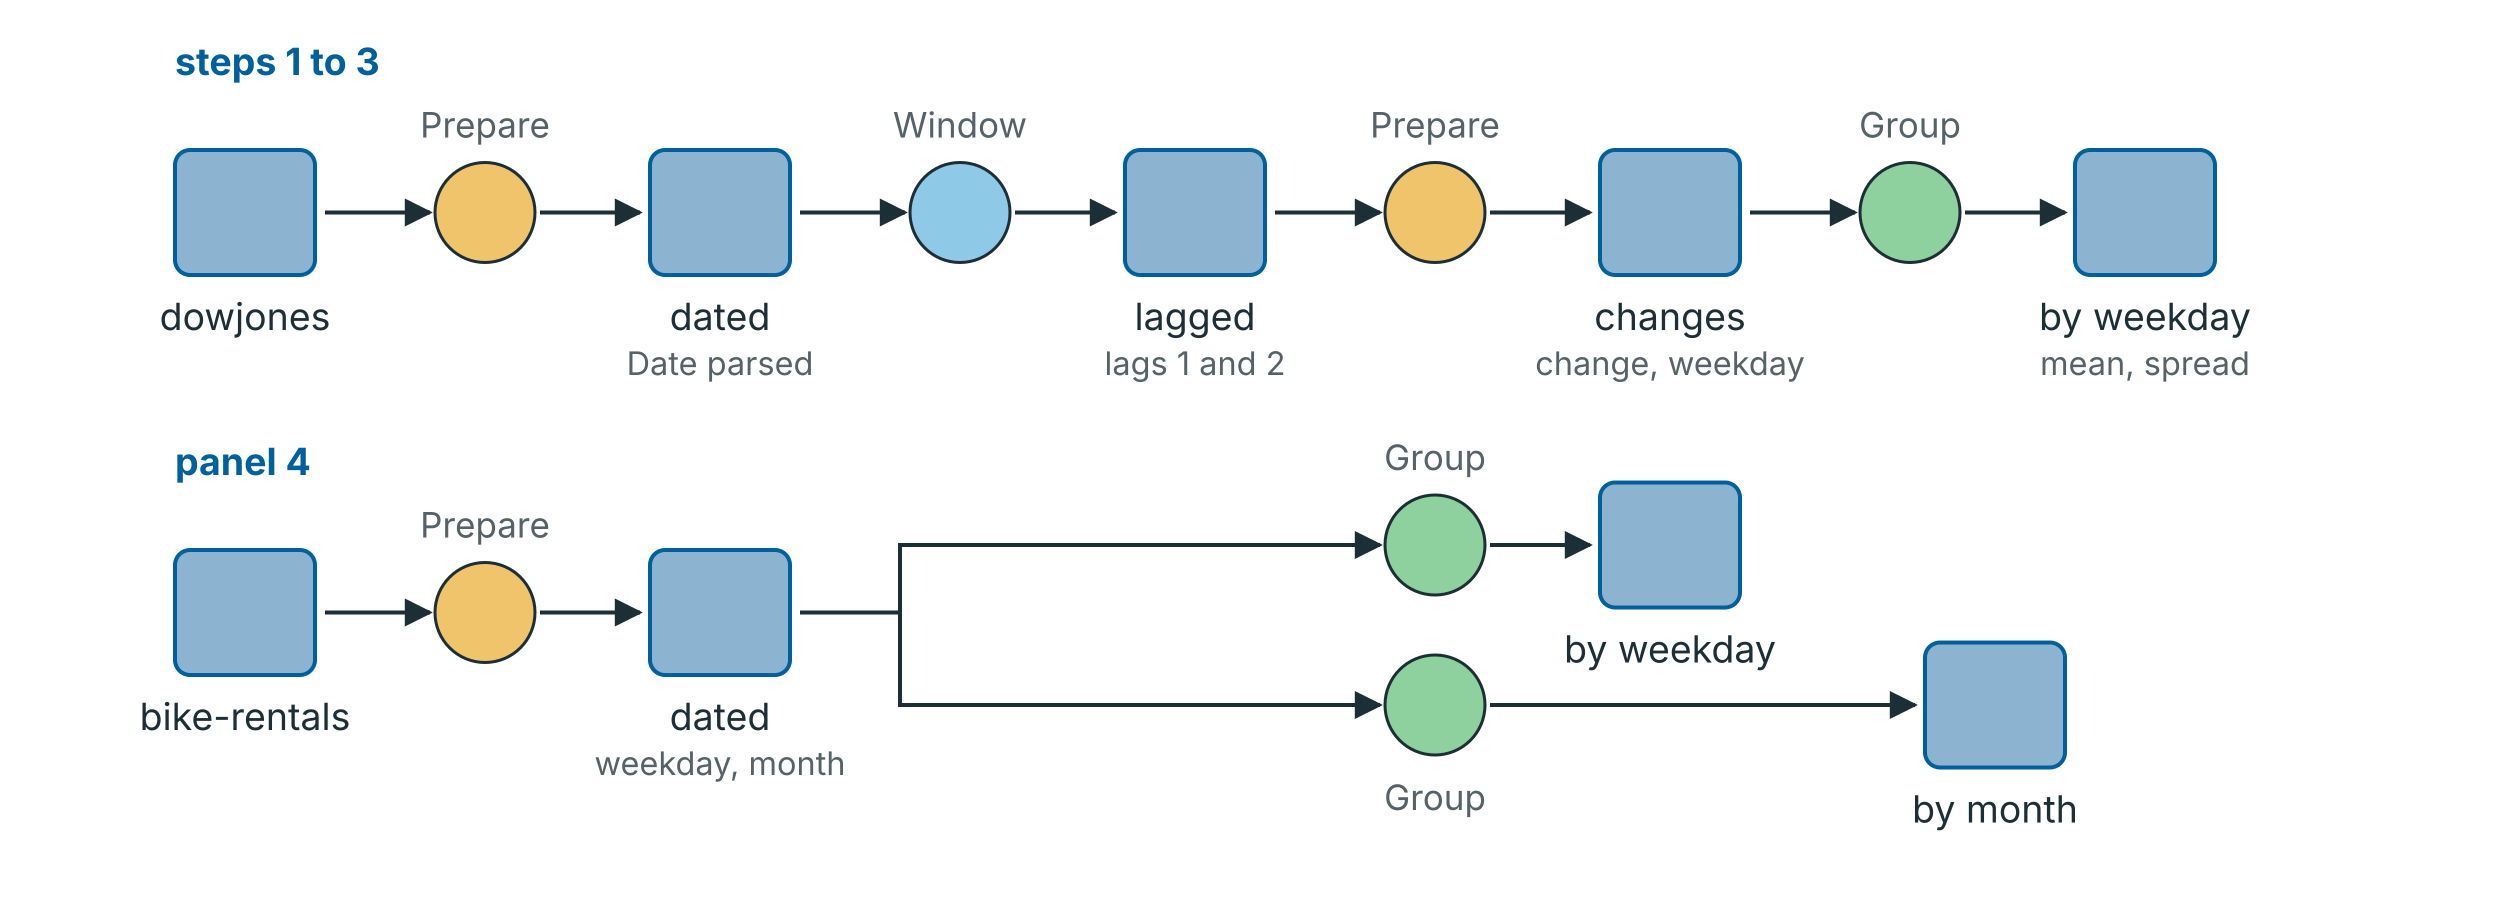
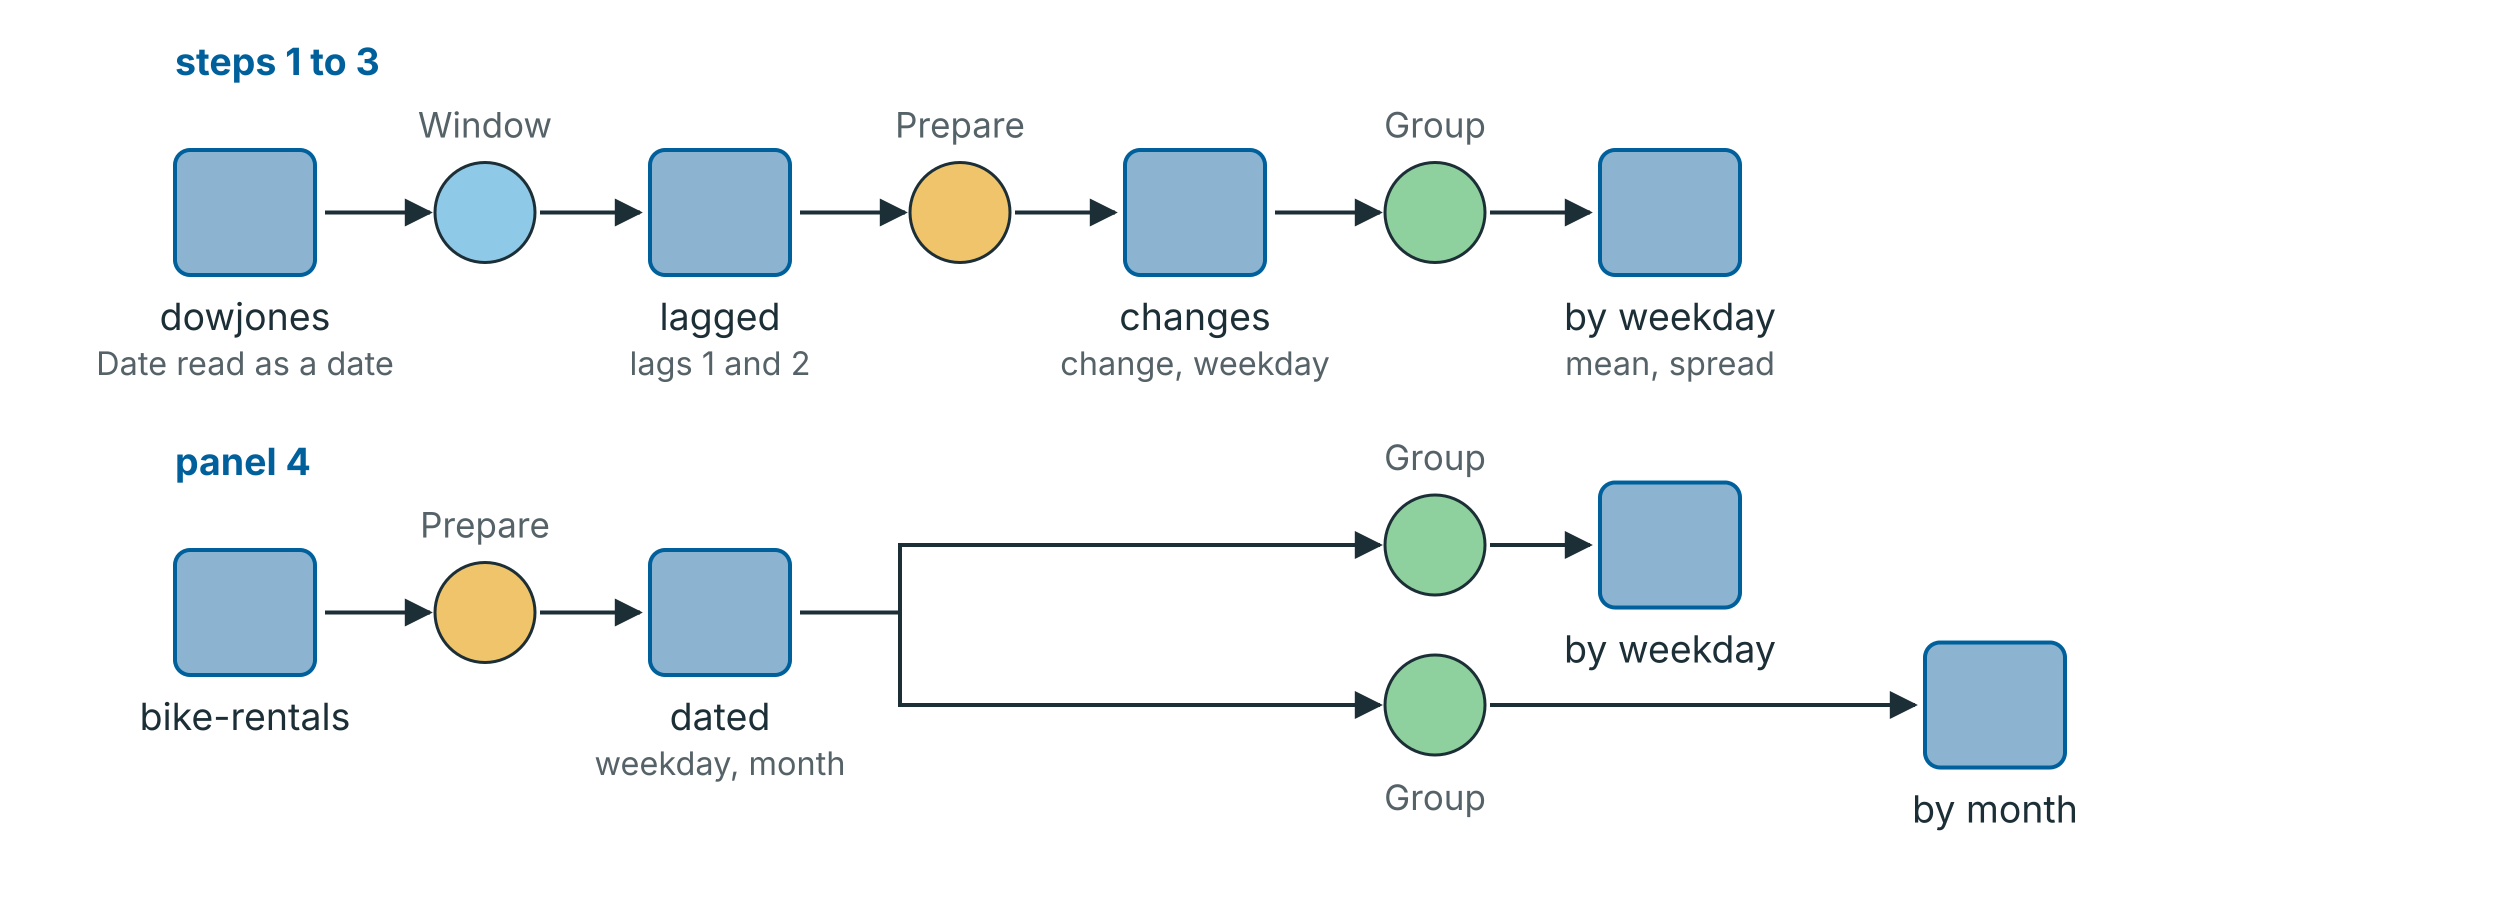
<svg xmlns="http://www.w3.org/2000/svg" viewBox="0 0 1000 360" font-family="Inter, Arimo, Helvetica, sans-serif">
  <defs>
    <marker id="ah" viewBox="0 0 10 10" refX="9" refY="5" markerWidth="7" markerHeight="7" orient="auto-start-reverse">
      <path d="M0,0 L10,5 L0,10 z" fill="#1c2e36" />
    </marker>
    <marker id="ahA" viewBox="0 0 10 10" refX="9" refY="5" markerWidth="7" markerHeight="7" orient="auto-start-reverse">
      <path class="accent-fill" d="M0,0 L10,5 L0,10 z" fill="#00609c" />
    </marker>
  </defs>
  <g data-step="1">
    <g transform="translate(60,0)">
      <rect class="accent-a-light-fill accent-stroke" x="10" y="60" width="56" height="50" rx="6" fill="#8cb3cf" stroke="#00609c" stroke-width="1.6" />
      <text x="38" y="132" font-size="15" font-weight="normal" text-anchor="middle" fill="#1c2e36">dowjones</text>
+       <text x="38" y="150" font-size="13" font-weight="normal" text-anchor="middle" fill="#556268">Date read as a date</text>
      <line x1="70" y1="85" x2="112" y2="85" stroke="#1c2e36" stroke-width="1.6" marker-end="url(#ah)" />
-       <circle cx="134" cy="85" r="20" fill="#f0c46a" stroke="#1c2e36" stroke-width="1.2" />
-       <text x="134" y="55" font-size="14" font-weight="normal" text-anchor="middle" fill="#556268">Prepare</text>
+       <circle cx="134" cy="85" r="20" fill="#8fc9e8" stroke="#1c2e36" stroke-width="1.2" />
+       <text x="134" y="55" font-size="14" font-weight="normal" text-anchor="middle" fill="#556268">Window</text>
      <line x1="156" y1="85" x2="196" y2="85" stroke="#1c2e36" stroke-width="1.6" marker-end="url(#ah)" />
      <rect class="accent-a-light-fill accent-stroke" x="200" y="60" width="56" height="50" rx="6" fill="#8cb3cf" stroke="#00609c" stroke-width="1.6" />
-       <text x="228" y="132" font-size="15" font-weight="normal" text-anchor="middle" fill="#1c2e36">dated</text>
-       <text x="228" y="150" font-size="13" font-weight="normal" text-anchor="middle" fill="#556268">Date parsed</text>
+       <text x="228" y="132" font-size="15" font-weight="normal" text-anchor="middle" fill="#1c2e36">lagged</text>
+       <text x="228" y="150" font-size="13" font-weight="normal" text-anchor="middle" fill="#556268">lags 1 and 2</text>
      <line x1="260" y1="85" x2="302" y2="85" stroke="#1c2e36" stroke-width="1.6" marker-end="url(#ah)" />
-       <circle cx="324" cy="85" r="20" fill="#8fc9e8" stroke="#1c2e36" stroke-width="1.2" />
-       <text x="324" y="55" font-size="14" font-weight="normal" text-anchor="middle" fill="#556268">Window</text>
+       <circle cx="324" cy="85" r="20" fill="#f0c46a" stroke="#1c2e36" stroke-width="1.2" />
+       <text x="324" y="55" font-size="14" font-weight="normal" text-anchor="middle" fill="#556268">Prepare</text>
      <line x1="346" y1="85" x2="386" y2="85" stroke="#1c2e36" stroke-width="1.6" marker-end="url(#ah)" />
      <rect class="accent-a-light-fill accent-stroke" x="390" y="60" width="56" height="50" rx="6" fill="#8cb3cf" stroke="#00609c" stroke-width="1.6" />
-       <text x="418" y="132" font-size="15" font-weight="normal" text-anchor="middle" fill="#1c2e36">lagged</text>
-       <text x="418" y="150" font-size="13" font-weight="normal" text-anchor="middle" fill="#556268">lags 1 and 2</text>
+       <text x="418" y="132" font-size="15" font-weight="normal" text-anchor="middle" fill="#1c2e36">changes</text>
+       <text x="418" y="150" font-size="13" font-weight="normal" text-anchor="middle" fill="#556268">change, weekday</text>
      <line x1="450" y1="85" x2="492" y2="85" stroke="#1c2e36" stroke-width="1.6" marker-end="url(#ah)" />
-       <circle cx="514" cy="85" r="20" fill="#f0c46a" stroke="#1c2e36" stroke-width="1.2" />
-       <text x="514" y="55" font-size="14" font-weight="normal" text-anchor="middle" fill="#556268">Prepare</text>
+       <circle cx="514" cy="85" r="20" fill="#8fd19e" stroke="#1c2e36" stroke-width="1.2" />
+       <text x="514" y="55" font-size="14" font-weight="normal" text-anchor="middle" fill="#556268">Group</text>
      <line x1="536" y1="85" x2="576" y2="85" stroke="#1c2e36" stroke-width="1.6" marker-end="url(#ah)" />
      <rect class="accent-a-light-fill accent-stroke" x="580" y="60" width="56" height="50" rx="6" fill="#8cb3cf" stroke="#00609c" stroke-width="1.6" />
-       <text x="608" y="132" font-size="15" font-weight="normal" text-anchor="middle" fill="#1c2e36">changes</text>
-       <text x="608" y="150" font-size="13" font-weight="normal" text-anchor="middle" fill="#556268">change, weekday</text>
-       <line x1="640" y1="85" x2="682" y2="85" stroke="#1c2e36" stroke-width="1.6" marker-end="url(#ah)" />
-       <circle cx="704" cy="85" r="20" fill="#8fd19e" stroke="#1c2e36" stroke-width="1.2" />
-       <text x="704" y="55" font-size="14" font-weight="normal" text-anchor="middle" fill="#556268">Group</text>
-       <line x1="726" y1="85" x2="766" y2="85" stroke="#1c2e36" stroke-width="1.6" marker-end="url(#ah)" />
-       <rect class="accent-a-light-fill accent-stroke" x="770" y="60" width="56" height="50" rx="6" fill="#8cb3cf" stroke="#00609c" stroke-width="1.6" />
-       <text x="798" y="132" font-size="15" font-weight="normal" text-anchor="middle" fill="#1c2e36">by weekday</text>
-       <text x="798" y="150" font-size="13" font-weight="normal" text-anchor="middle" fill="#556268">mean, spread</text>
+       <text x="608" y="132" font-size="15" font-weight="normal" text-anchor="middle" fill="#1c2e36">by weekday</text>
+       <text x="608" y="150" font-size="13" font-weight="normal" text-anchor="middle" fill="#556268">mean, spread</text>
      <text class="accent-fill" x="10" y="30" font-size="15" font-weight="bold" text-anchor="start" fill="#00609c">steps 1 to 3</text>
    </g>
  </g>
  <g data-step="2">
    <g transform="translate(60,0)">
      <rect class="accent-a-light-fill accent-stroke" x="10" y="220" width="56" height="50" rx="6" fill="#8cb3cf" stroke="#00609c" stroke-width="1.6" />
      <text x="38" y="292" font-size="15" font-weight="normal" text-anchor="middle" fill="#1c2e36">bike-rentals</text>
      <line x1="70" y1="245" x2="112" y2="245" stroke="#1c2e36" stroke-width="1.6" marker-end="url(#ah)" />
      <circle cx="134" cy="245" r="20" fill="#f0c46a" stroke="#1c2e36" stroke-width="1.2" />
      <text x="134" y="215" font-size="14" font-weight="normal" text-anchor="middle" fill="#556268">Prepare</text>
      <line x1="156" y1="245" x2="196" y2="245" stroke="#1c2e36" stroke-width="1.6" marker-end="url(#ah)" />
      <rect class="accent-a-light-fill accent-stroke" x="200" y="220" width="56" height="50" rx="6" fill="#8cb3cf" stroke="#00609c" stroke-width="1.6" />
      <text x="228" y="292" font-size="15" font-weight="normal" text-anchor="middle" fill="#1c2e36">dated</text>
      <text x="228" y="310" font-size="13" font-weight="normal" text-anchor="middle" fill="#556268">weekday, month</text>
      <path d="M 260 245 L 300 245 L 300 218 L 492 218" fill="none" stroke="#1c2e36" stroke-width="1.6" marker-end="url(#ah)" />
      <circle cx="514" cy="218" r="20" fill="#8fd19e" stroke="#1c2e36" stroke-width="1.2" />
      <text x="514" y="188" font-size="14" font-weight="normal" text-anchor="middle" fill="#556268">Group</text>
      <line x1="536" y1="218" x2="576" y2="218" stroke="#1c2e36" stroke-width="1.6" marker-end="url(#ah)" />
      <rect class="accent-a-light-fill accent-stroke" x="580" y="193" width="56" height="50" rx="6" fill="#8cb3cf" stroke="#00609c" stroke-width="1.6" />
      <text x="608" y="265" font-size="15" font-weight="normal" text-anchor="middle" fill="#1c2e36">by weekday</text>
      <path d="M 300 245 L 300 282 L 492 282" fill="none" stroke="#1c2e36" stroke-width="1.6" marker-end="url(#ah)" />
      <circle cx="514" cy="282" r="20" fill="#8fd19e" stroke="#1c2e36" stroke-width="1.2" />
      <text x="514" y="324" font-size="14" font-weight="normal" text-anchor="middle" fill="#556268">Group</text>
      <line x1="536" y1="282" x2="706" y2="282" stroke="#1c2e36" stroke-width="1.6" marker-end="url(#ah)" />
      <rect class="accent-a-light-fill accent-stroke" x="710" y="257" width="56" height="50" rx="6" fill="#8cb3cf" stroke="#00609c" stroke-width="1.6" />
      <text x="738" y="329" font-size="15" font-weight="normal" text-anchor="middle" fill="#1c2e36">by month</text>
      <text class="accent-fill" x="10" y="190" font-size="15" font-weight="bold" text-anchor="start" fill="#00609c">panel 4</text>
    </g>
  </g>
</svg>
